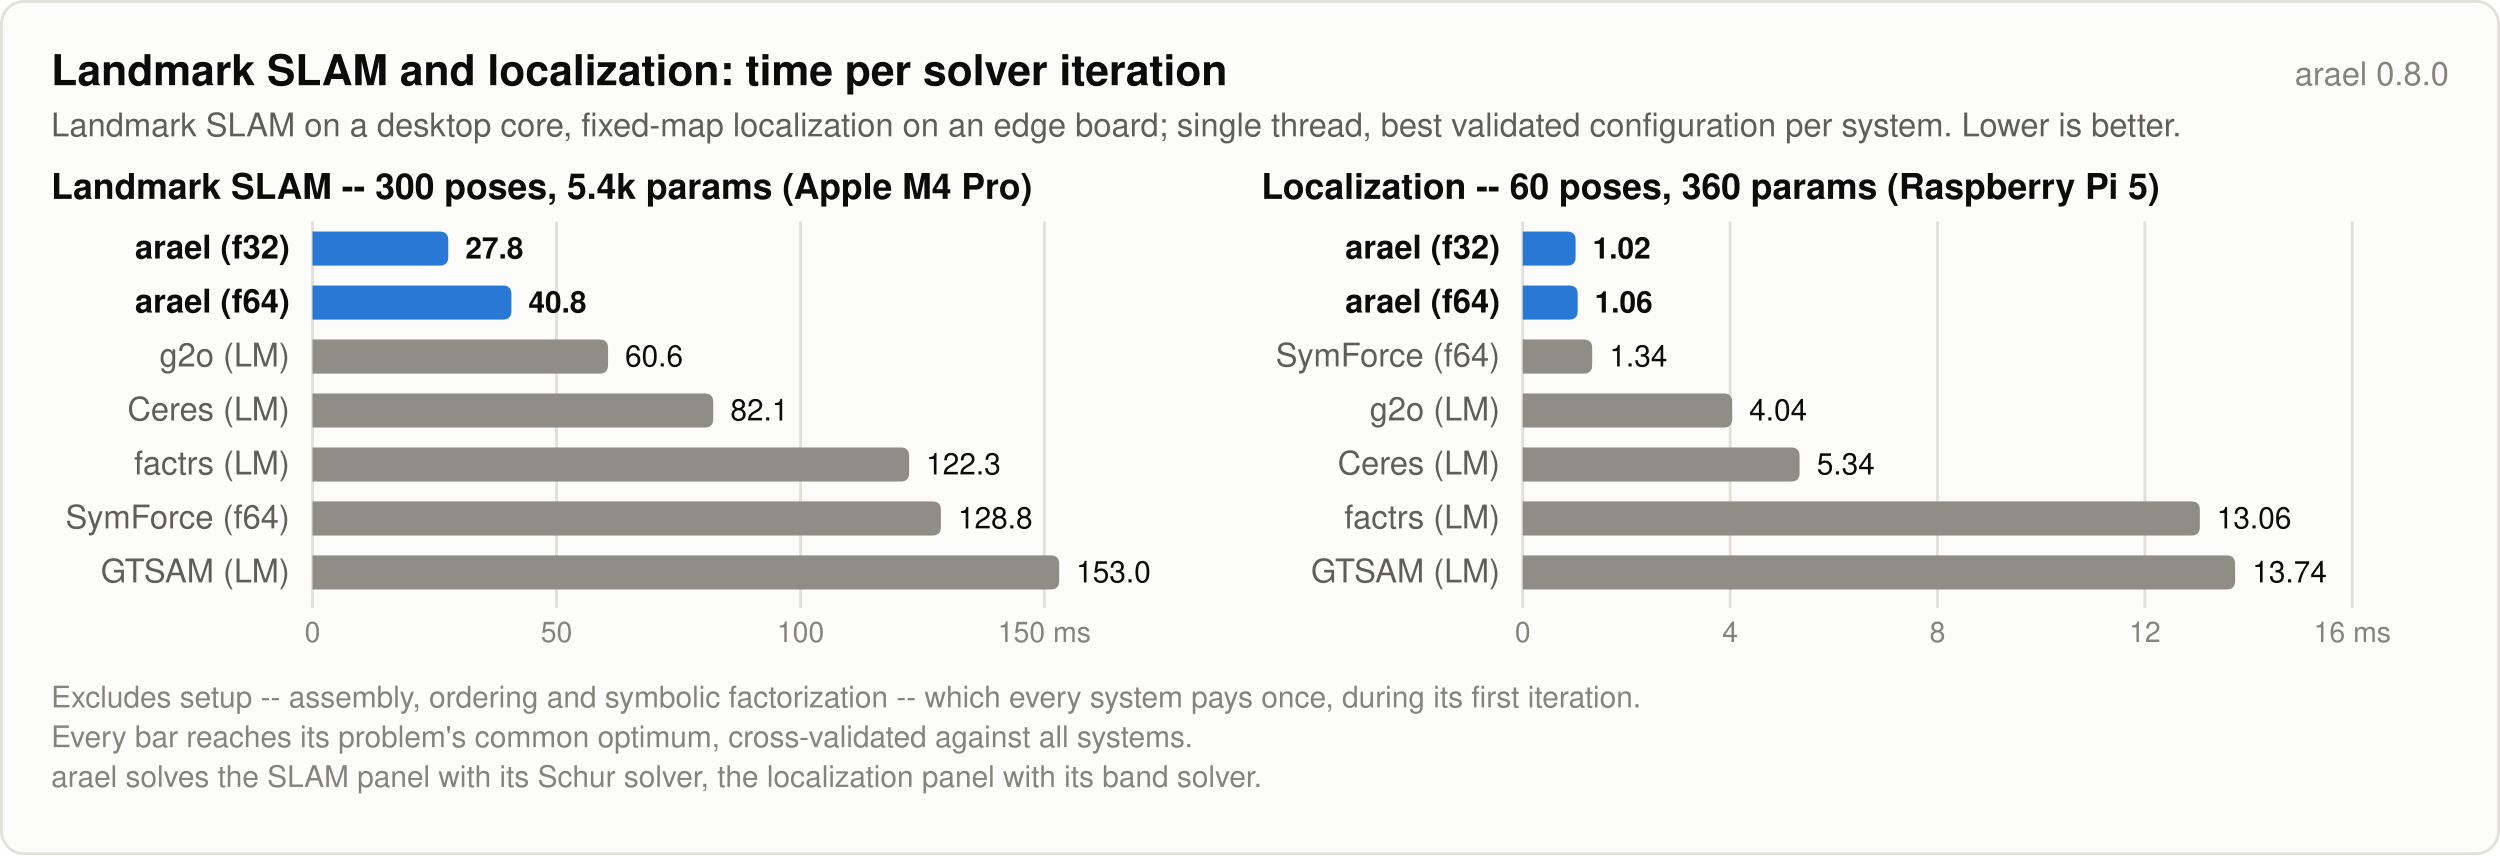
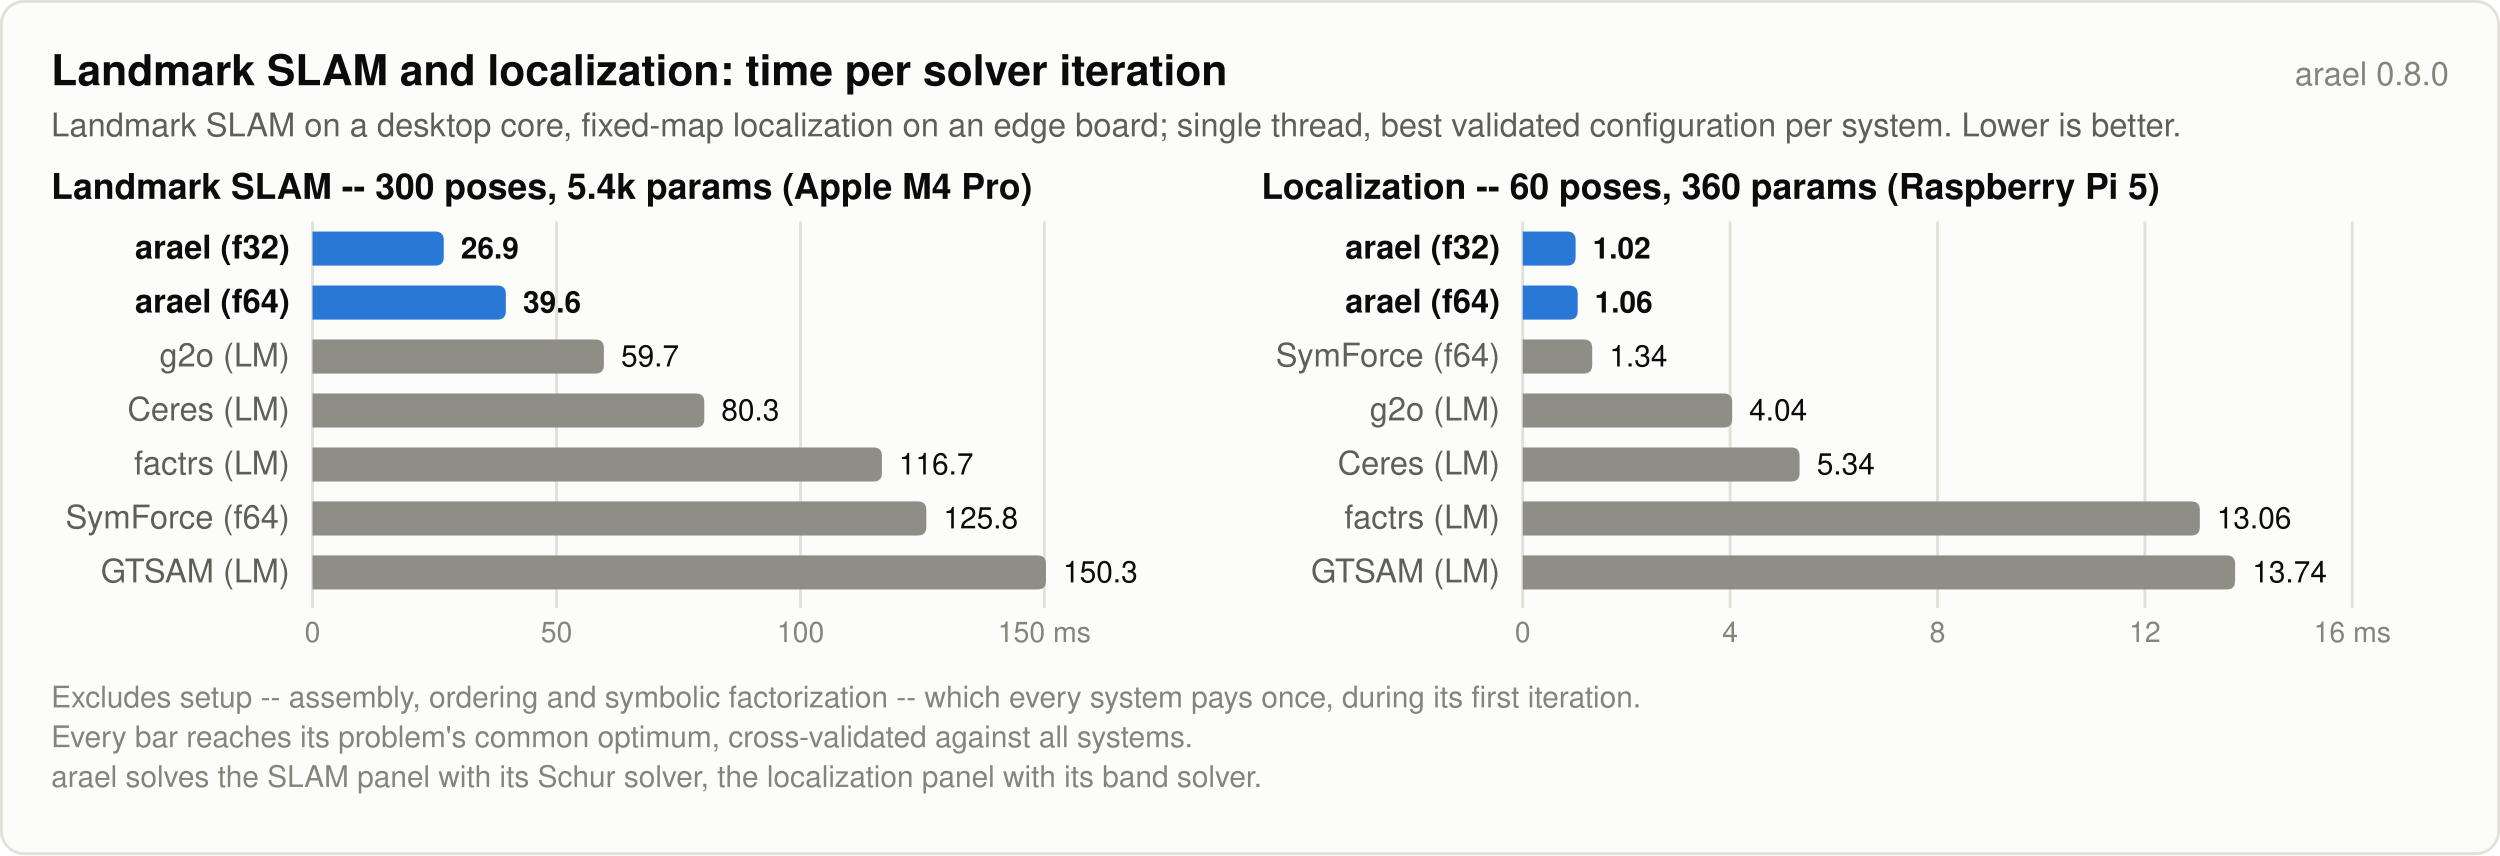
<svg xmlns="http://www.w3.org/2000/svg" width="880" height="301" viewBox="0 0 880 301" font-family="ui-sans-serif, system-ui, -apple-system, 'Segoe UI', Helvetica, Arial, sans-serif">
  <rect x="0.5" y="0.5" width="879" height="300" rx="8" fill="#fcfcfb" stroke="#e1e0d9" />
  <text x="18" y="30" font-size="15" font-weight="600" fill="#0b0b0b">Landmark SLAM and localization: time per solver iteration</text>
  <text x="862" y="30" font-size="11.5" text-anchor="end" fill="#85847c">arael 0.8.0</text>
  <text x="18" y="48" font-size="11.5" fill="#5f5e58">Landmark SLAM on a desktop core, fixed-map localization on an edge board; single thread, best validated configuration per system. Lower is better.</text>
  <text x="18" y="70" font-size="12.5" font-weight="600" fill="#0b0b0b">Landmark SLAM -- 300 poses, 5.4k params (Apple M4 Pro)</text>
  <line x1="110.0" y1="78" x2="110.0" y2="214" stroke="#e1e0d9" stroke-width="1" />
  <text x="110.0" y="226" font-size="10" text-anchor="middle" fill="#85847c">0</text>
  <line x1="195.9" y1="78" x2="195.9" y2="214" stroke="#e1e0d9" stroke-width="1" />
  <text x="195.9" y="226" font-size="10" text-anchor="middle" fill="#85847c">50</text>
  <line x1="281.8" y1="78" x2="281.8" y2="214" stroke="#e1e0d9" stroke-width="1" />
  <text x="281.8" y="226" font-size="10" text-anchor="middle" fill="#85847c">100</text>
  <line x1="367.6" y1="78" x2="367.6" y2="214" stroke="#e1e0d9" stroke-width="1" />
  <text x="367.6" y="226" font-size="10" text-anchor="middle" fill="#85847c">150 ms</text>
  <text x="102" y="91.0" font-size="11.5" text-anchor="end" font-weight="600" fill="#0b0b0b">arael (f32)</text>
-   <path d="M110,81.5 L154.785,81.5 Q157.785,81.5 157.785,84.5 L157.785,90.5 Q157.785,93.5 154.785,93.5 L110,93.5 Z" fill="#2a78d6" />
-   <text x="163.8" y="91.0" font-size="10.5" font-weight="600" fill="#0b0b0b">27.8</text>
+   <path d="M110,81.5 L153.205,81.5 Q156.205,81.5 156.205,84.5 L156.205,90.5 Q156.205,93.5 153.205,93.5 L110,93.5 Z" fill="#2a78d6" />
+   <text x="162.2" y="91.0" font-size="10.5" font-weight="600" fill="#0b0b0b">26.9</text>
  <text x="102" y="110.0" font-size="11.5" text-anchor="end" font-weight="600" fill="#0b0b0b">arael (f64)</text>
-   <path d="M110,100.5 L177.011,100.5 Q180.011,100.5 180.011,103.5 L180.011,109.5 Q180.011,112.5 177.011,112.5 L110,112.5 Z" fill="#2a78d6" />
-   <text x="186.0" y="110.0" font-size="10.5" font-weight="600" fill="#0b0b0b">40.8</text>
+   <path d="M110,100.5 L175.053,100.5 Q178.053,100.5 178.053,103.5 L178.053,109.5 Q178.053,112.5 175.053,112.5 L110,112.5 Z" fill="#2a78d6" />
+   <text x="184.1" y="110.0" font-size="10.5" font-weight="600" fill="#0b0b0b">39.6</text>
  <text x="102" y="129.0" font-size="11.5" text-anchor="end" fill="#5f5e58">g2o (LM)</text>
-   <path d="M110,119.5 L211.038,119.5 Q214.038,119.5 214.038,122.5 L214.038,128.5 Q214.038,131.5 211.038,131.5 L110,131.5 Z" fill="#8f8e86" />
-   <text x="220.0" y="129.0" font-size="10.5" fill="#0b0b0b">60.6</text>
+   <path d="M110,119.5 L209.561,119.5 Q212.561,119.5 212.561,122.5 L212.561,128.5 Q212.561,131.5 209.561,131.5 L110,131.5 Z" fill="#8f8e86" />
+   <text x="218.6" y="129.0" font-size="10.5" fill="#0b0b0b">59.7</text>
  <text x="102" y="148.0" font-size="11.5" text-anchor="end" fill="#5f5e58">Ceres (LM)</text>
-   <path d="M110,138.5 L248.053,138.5 Q251.053,138.5 251.053,141.5 L251.053,147.5 Q251.053,150.5 248.053,150.5 L110,150.5 Z" fill="#8f8e86" />
-   <text x="257.1" y="148.0" font-size="10.5" fill="#0b0b0b">82.1</text>
+   <path d="M110,138.5 L244.91,138.5 Q247.91,138.5 247.91,141.5 L247.91,147.5 Q247.91,150.5 244.91,150.5 L110,150.5 Z" fill="#8f8e86" />
+   <text x="253.9" y="148.0" font-size="10.5" fill="#0b0b0b">80.3</text>
  <text x="102" y="167.0" font-size="11.5" text-anchor="end" fill="#5f5e58">factrs (LM)</text>
-   <path d="M110,157.5 L317.017,157.5 Q320.017,157.5 320.017,160.5 L320.017,166.5 Q320.017,169.5 317.017,169.5 L110,169.5 Z" fill="#8f8e86" />
-   <text x="326.0" y="167.0" font-size="10.5" fill="#0b0b0b">122.3</text>
+   <path d="M110,157.5 L307.432,157.5 Q310.432,157.5 310.432,160.5 L310.432,166.5 Q310.432,169.5 307.432,169.5 L110,169.5 Z" fill="#8f8e86" />
+   <text x="316.4" y="167.0" font-size="10.5" fill="#0b0b0b">116.7</text>
  <text x="102" y="186.0" font-size="11.5" text-anchor="end" fill="#5f5e58">SymForce (f64)</text>
-   <path d="M110,176.5 L328.199,176.5 Q331.199,176.5 331.199,179.5 L331.199,185.5 Q331.199,188.5 328.199,188.5 L110,188.5 Z" fill="#8f8e86" />
-   <text x="337.2" y="186.0" font-size="10.5" fill="#0b0b0b">128.8</text>
+   <path d="M110,176.5 L323.063,176.5 Q326.063,176.5 326.063,179.5 L326.063,185.5 Q326.063,188.5 323.063,188.5 L110,188.5 Z" fill="#8f8e86" />
+   <text x="332.1" y="186.0" font-size="10.5" fill="#0b0b0b">125.8</text>
  <text x="102" y="205.0" font-size="11.5" text-anchor="end" fill="#5f5e58">GTSAM (LM)</text>
-   <path d="M110,195.5 L369.834,195.5 Q372.834,195.5 372.834,198.5 L372.834,204.5 Q372.834,207.5 369.834,207.5 L110,207.5 Z" fill="#8f8e86" />
-   <text x="378.8" y="205.0" font-size="10.5" fill="#0b0b0b">153.0</text>
+   <path d="M110,195.5 L365.18,195.5 Q368.18,195.5 368.18,198.5 L368.18,204.5 Q368.18,207.5 365.18,207.5 L110,207.5 Z" fill="#8f8e86" />
+   <text x="374.2" y="205.0" font-size="10.5" fill="#0b0b0b">150.3</text>
  <text x="444" y="70" font-size="12.5" font-weight="600" fill="#0b0b0b">Localization -- 60 poses, 360 params (Raspberry Pi 5)</text>
  <line x1="536.0" y1="78" x2="536.0" y2="214" stroke="#e1e0d9" stroke-width="1" />
  <text x="536.0" y="226" font-size="10" text-anchor="middle" fill="#85847c">0</text>
  <line x1="609.0" y1="78" x2="609.0" y2="214" stroke="#e1e0d9" stroke-width="1" />
  <text x="609.0" y="226" font-size="10" text-anchor="middle" fill="#85847c">4</text>
  <line x1="682.0" y1="78" x2="682.0" y2="214" stroke="#e1e0d9" stroke-width="1" />
  <text x="682.0" y="226" font-size="10" text-anchor="middle" fill="#85847c">8</text>
  <line x1="755.0" y1="78" x2="755.0" y2="214" stroke="#e1e0d9" stroke-width="1" />
  <text x="755.0" y="226" font-size="10" text-anchor="middle" fill="#85847c">12</text>
  <line x1="828.0" y1="78" x2="828.0" y2="214" stroke="#e1e0d9" stroke-width="1" />
  <text x="828.0" y="226" font-size="10" text-anchor="middle" fill="#85847c">16 ms</text>
  <text x="528" y="91.0" font-size="11.5" text-anchor="end" font-weight="600" fill="#0b0b0b">arael (f32)</text>
  <path d="M536,81.5 L551.615,81.5 Q554.615,81.5 554.615,84.5 L554.615,90.5 Q554.615,93.5 551.615,93.5 L536,93.5 Z" fill="#2a78d6" />
  <text x="560.6" y="91.0" font-size="10.5" font-weight="600" fill="#0b0b0b">1.02</text>
  <text x="528" y="110.0" font-size="11.5" text-anchor="end" font-weight="600" fill="#0b0b0b">arael (f64)</text>
  <path d="M536,100.5 L552.345,100.5 Q555.345,100.5 555.345,103.5 L555.345,109.5 Q555.345,112.5 552.345,112.5 L536,112.5 Z" fill="#2a78d6" />
  <text x="561.3" y="110.0" font-size="10.5" font-weight="600" fill="#0b0b0b">1.06</text>
  <text x="528" y="129.0" font-size="11.5" text-anchor="end" fill="#5f5e58">SymForce (f64)</text>
  <path d="M536,119.5 L557.455,119.5 Q560.455,119.5 560.455,122.5 L560.455,128.5 Q560.455,131.5 557.455,131.5 L536,131.5 Z" fill="#8f8e86" />
  <text x="566.5" y="129.0" font-size="10.5" fill="#0b0b0b">1.34</text>
  <text x="528" y="148.0" font-size="11.5" text-anchor="end" fill="#5f5e58">g2o (LM)</text>
  <path d="M536,138.5 L606.73,138.5 Q609.73,138.5 609.73,141.5 L609.73,147.5 Q609.73,150.5 606.73,150.5 L536,150.5 Z" fill="#8f8e86" />
  <text x="615.7" y="148.0" font-size="10.5" fill="#0b0b0b">4.04</text>
  <text x="528" y="167.0" font-size="11.5" text-anchor="end" fill="#5f5e58">Ceres (LM)</text>
  <path d="M536,157.5 L630.455,157.5 Q633.455,157.5 633.455,160.5 L633.455,166.5 Q633.455,169.5 630.455,169.5 L536,169.5 Z" fill="#8f8e86" />
  <text x="639.5" y="167.0" font-size="10.5" fill="#0b0b0b">5.34</text>
  <text x="528" y="186.0" font-size="11.5" text-anchor="end" fill="#5f5e58">factrs (LM)</text>
  <path d="M536,176.5 L771.345,176.5 Q774.345,176.5 774.345,179.5 L774.345,185.5 Q774.345,188.5 771.345,188.5 L536,188.5 Z" fill="#8f8e86" />
  <text x="780.3" y="186.0" font-size="10.5" fill="#0b0b0b">13.06</text>
  <text x="528" y="205.0" font-size="11.5" text-anchor="end" fill="#5f5e58">GTSAM (LM)</text>
  <path d="M536,195.5 L783.755,195.5 Q786.755,195.5 786.755,198.5 L786.755,204.5 Q786.755,207.5 783.755,207.5 L536,207.5 Z" fill="#8f8e86" />
  <text x="792.8" y="205.0" font-size="10.5" fill="#0b0b0b">13.74</text>
  <text x="18" y="249" font-size="10.5" fill="#85847c">Excludes setup -- assembly, ordering and symbolic factorization -- which every system pays once, during its first iteration.</text>
  <text x="18" y="263" font-size="10.5" fill="#85847c">Every bar reaches its problem's common optimum, cross-validated against all systems.</text>
  <text x="18" y="277" font-size="10.5" fill="#85847c">arael solves the SLAM panel with its Schur solver, the localization panel with its band solver.</text>
</svg>
